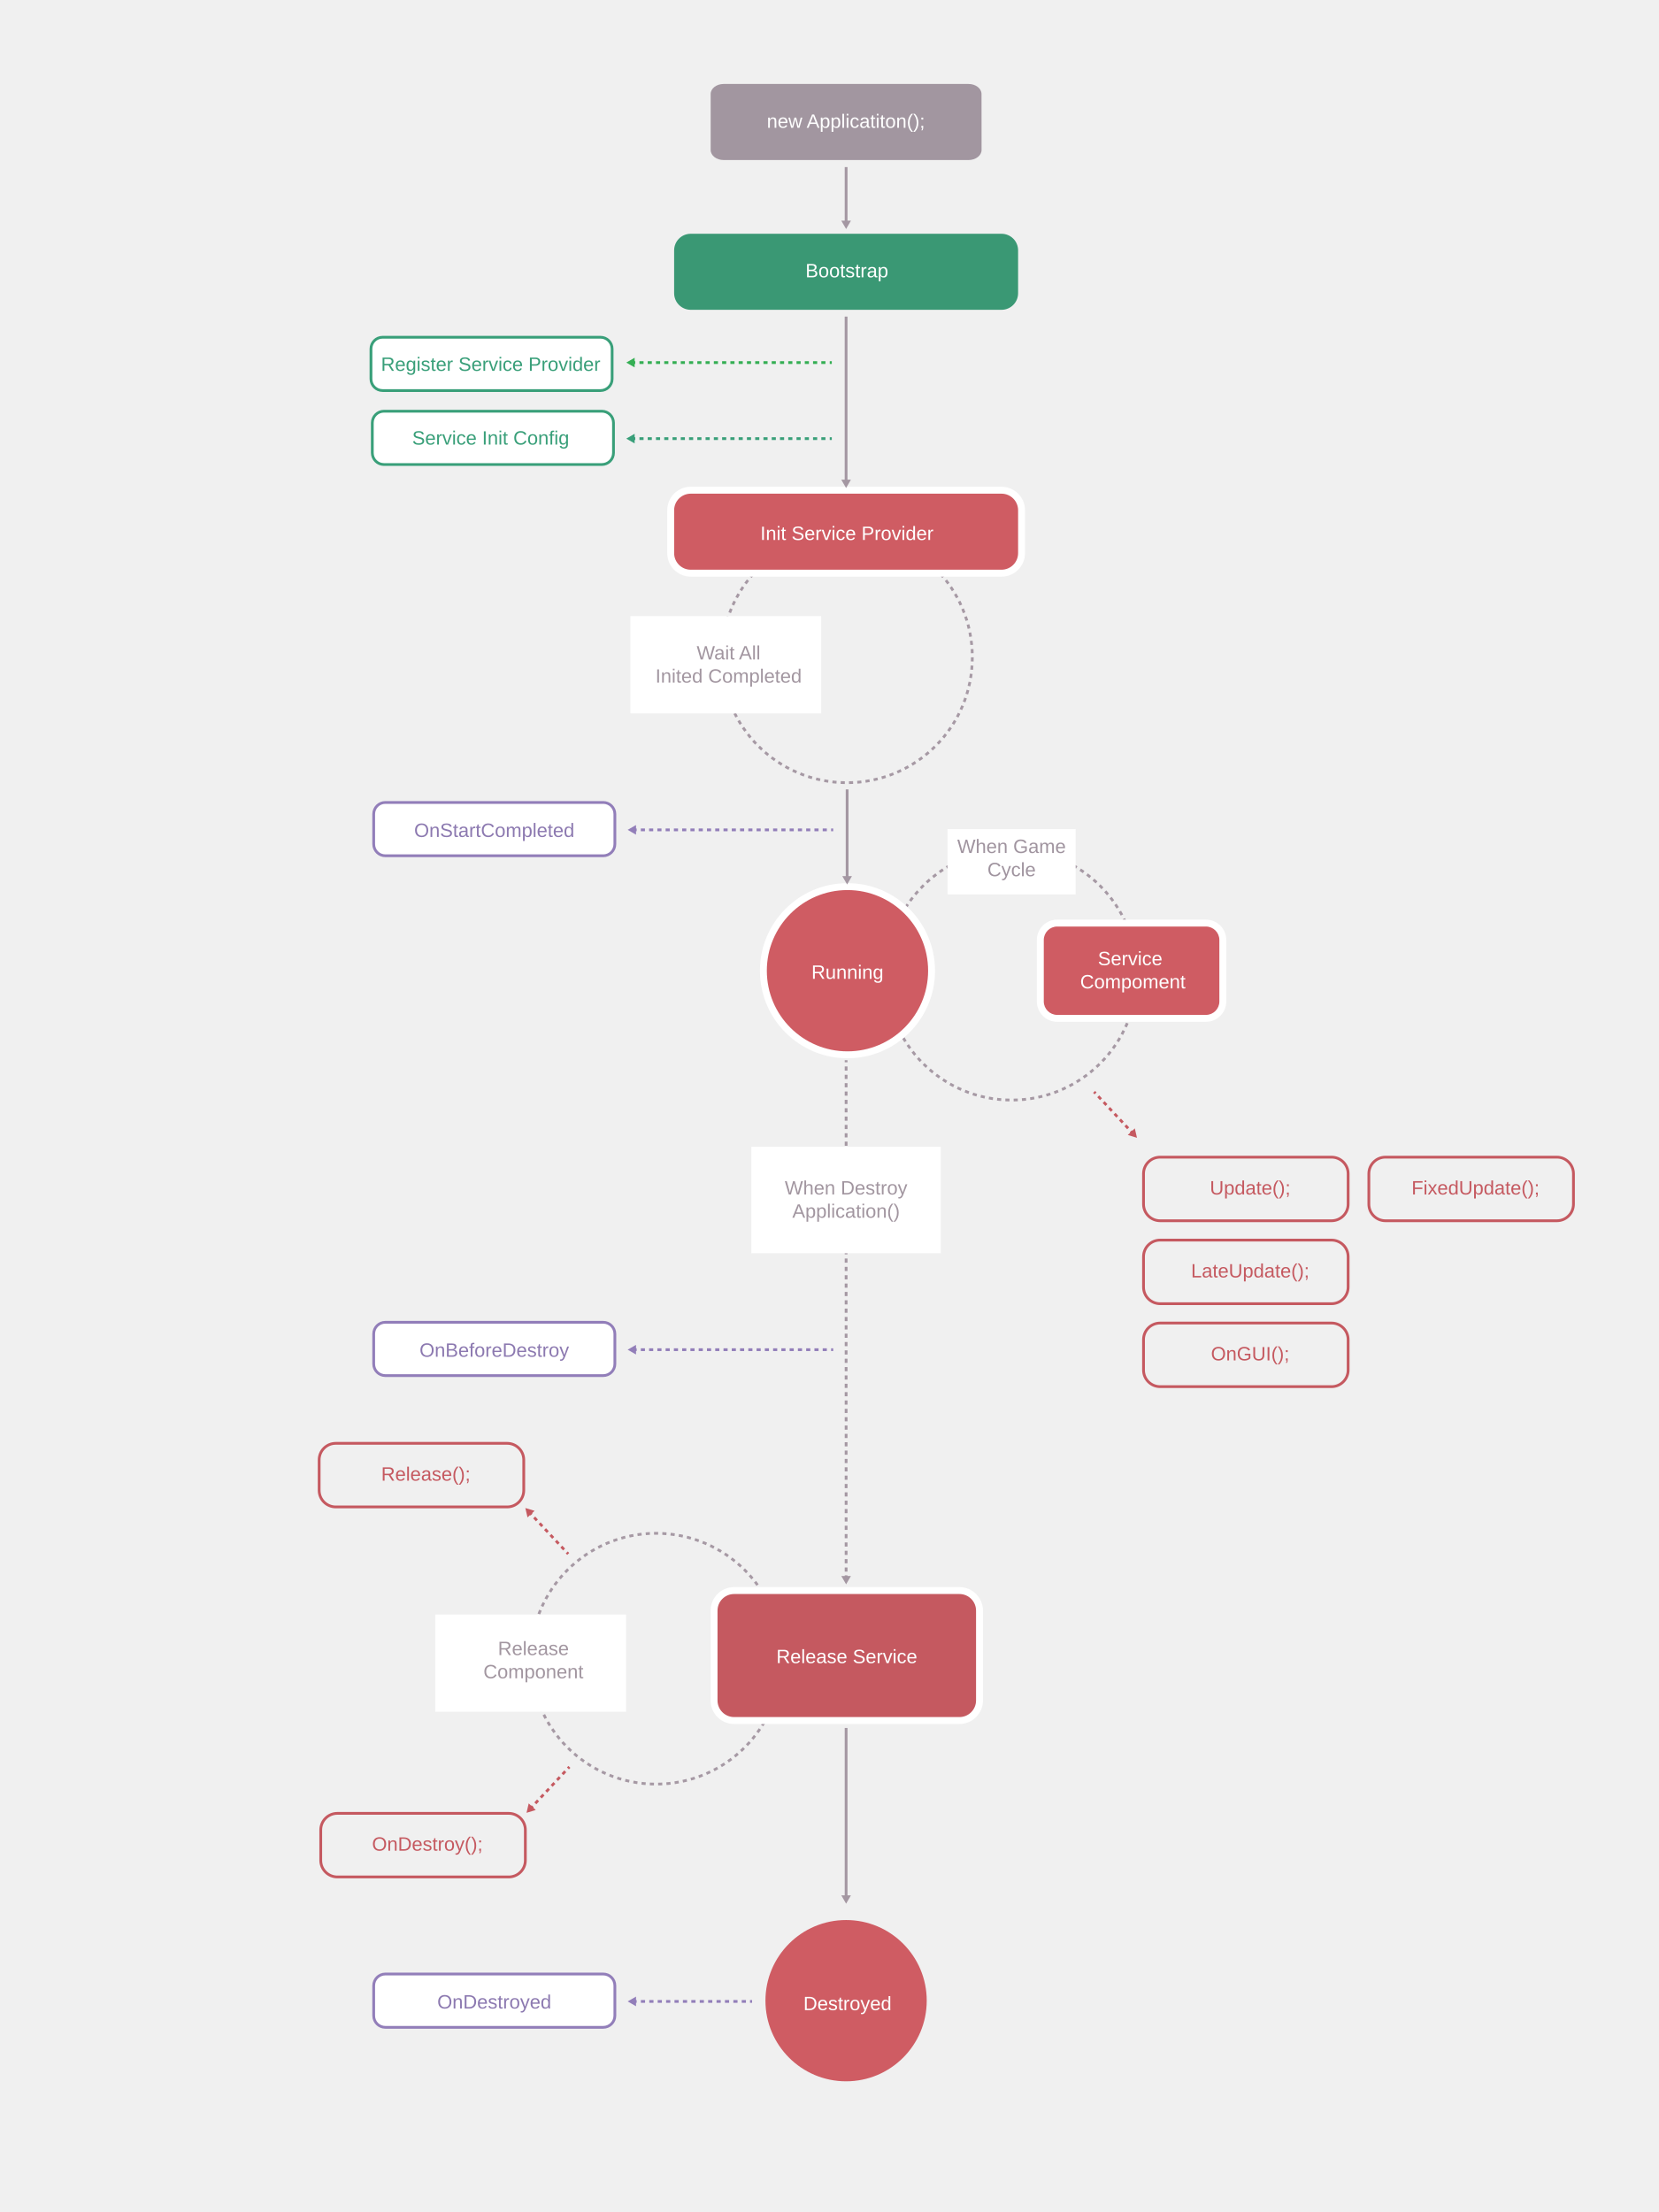
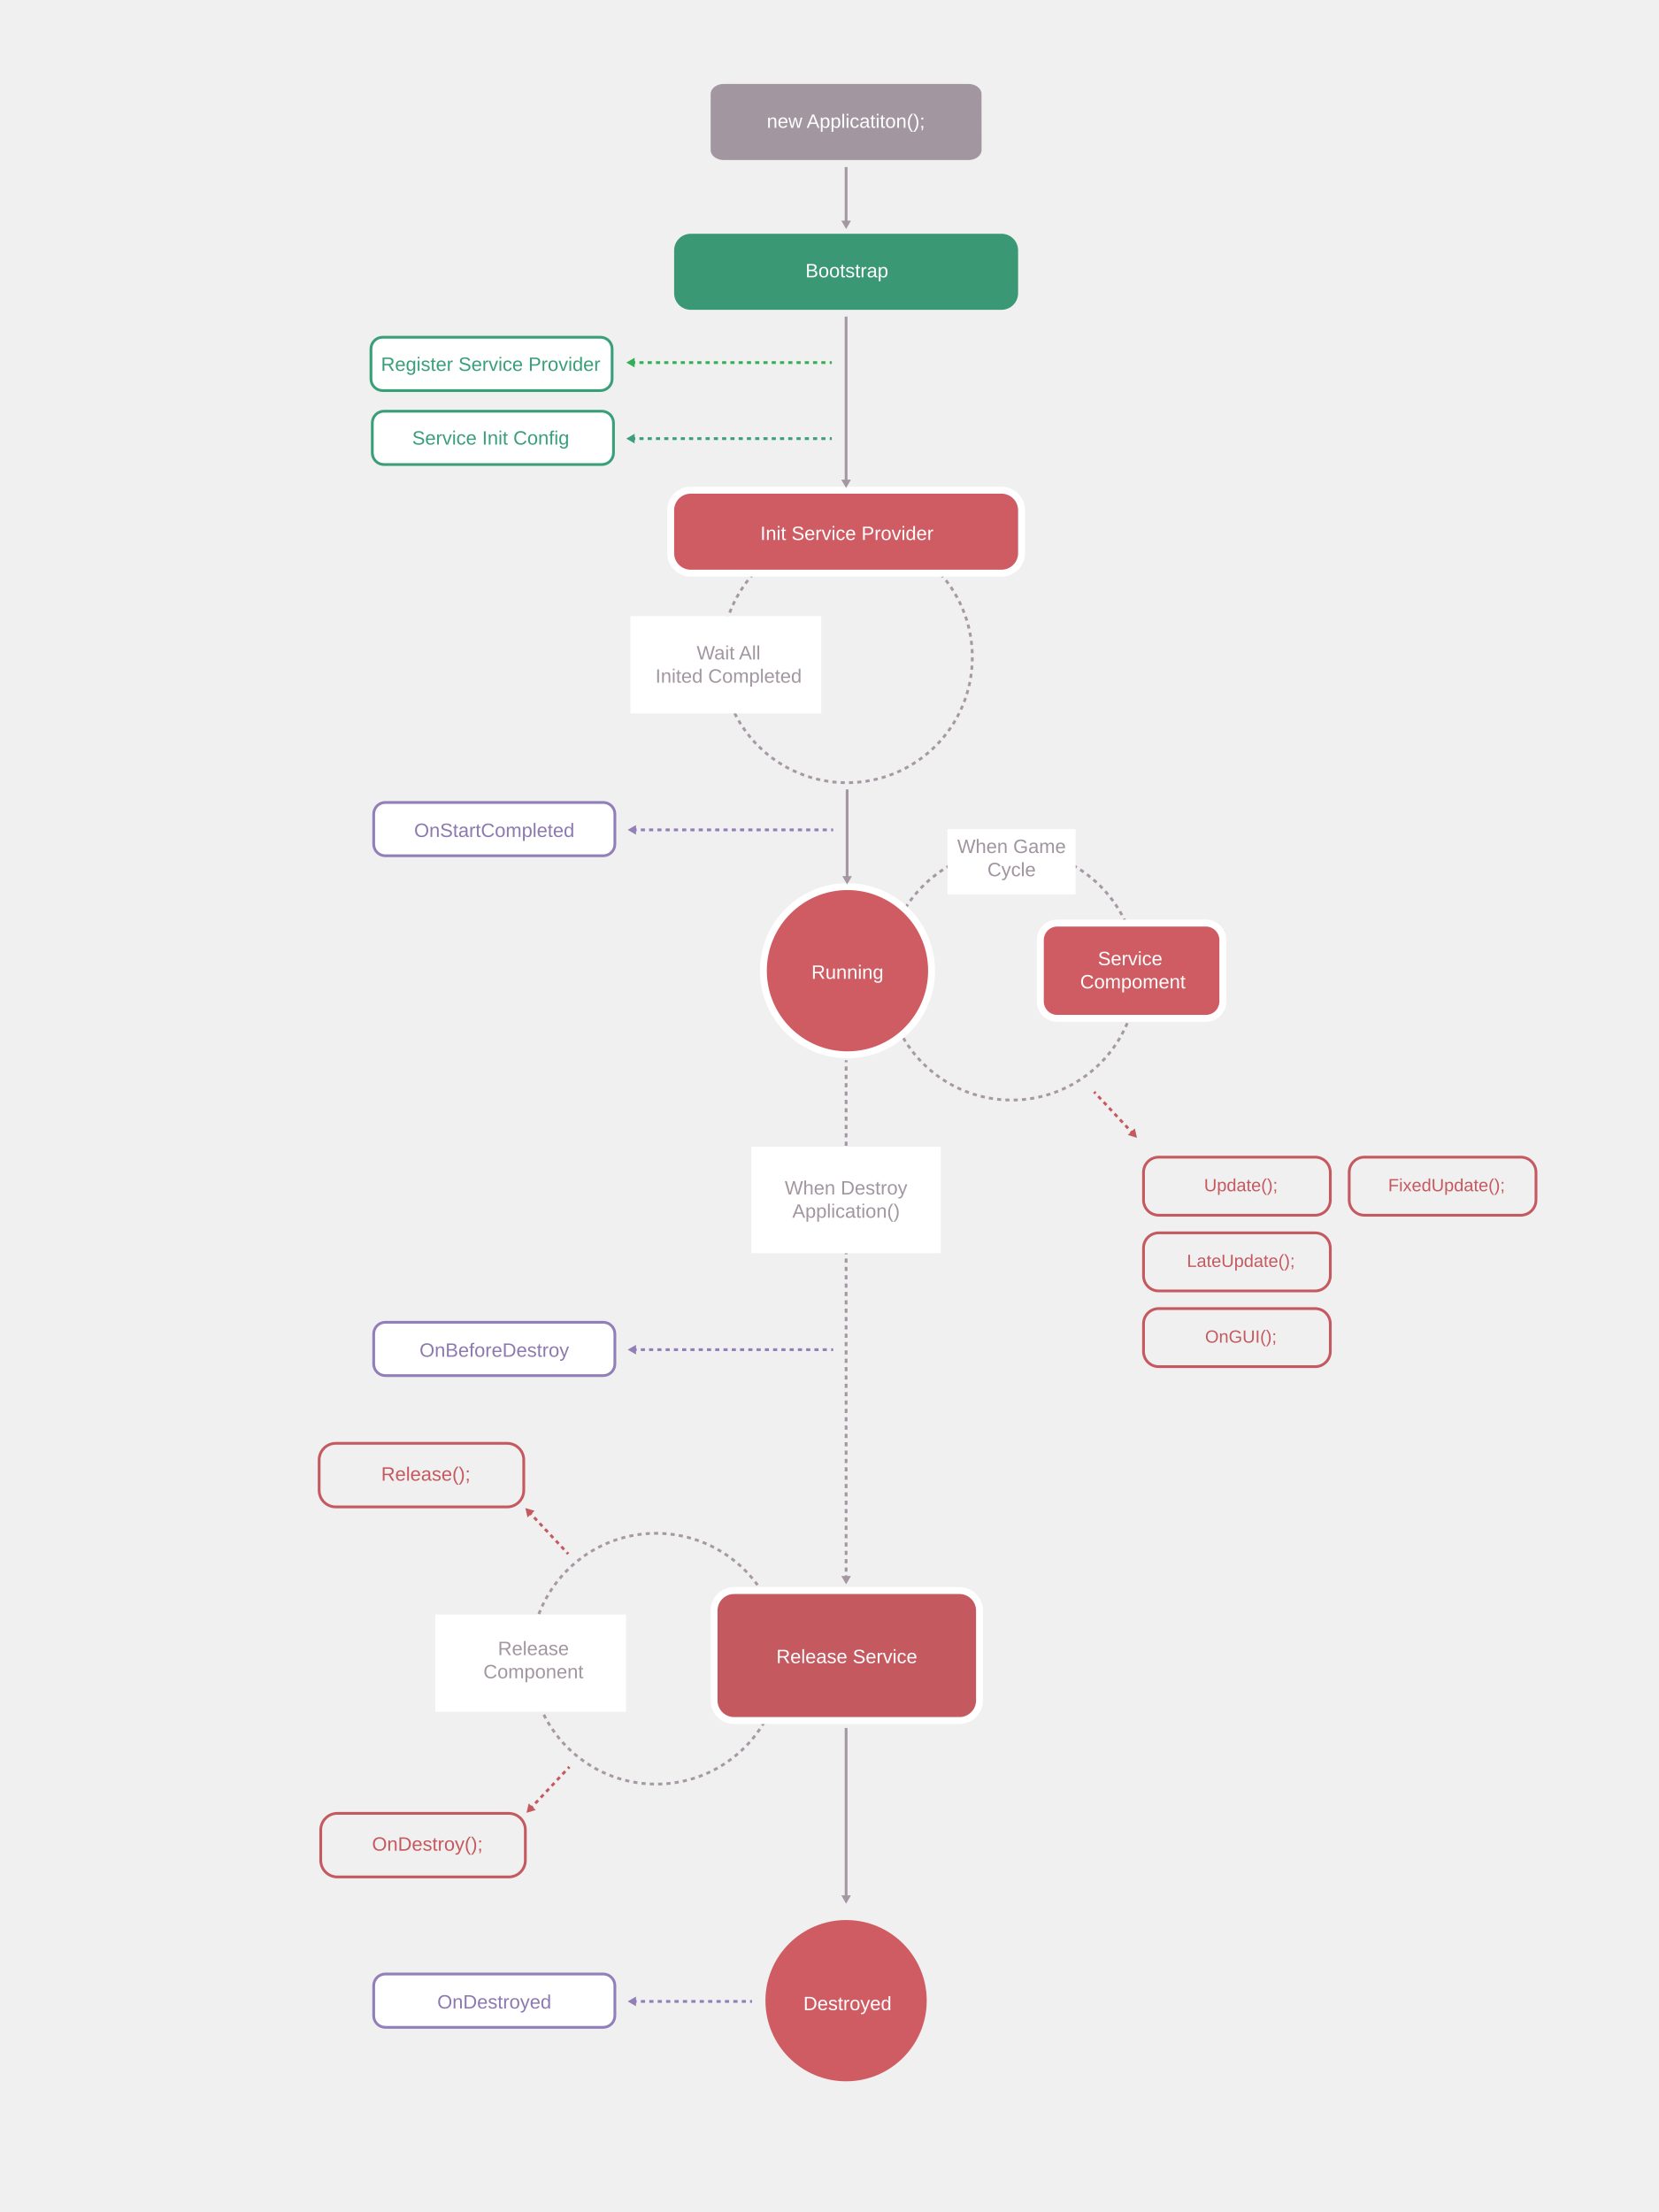
<svg xmlns="http://www.w3.org/2000/svg" id="图层_1" data-name="图层 1" viewBox="0 0 1200 1600">
  <defs>
-     <style>.cls-1,.cls-10,.cls-11,.cls-13,.cls-14,.cls-16,.cls-19,.cls-20,.cls-26,.cls-29,.cls-30,.cls-31{fill:none;}.cls-1{stroke:#a699a4;stroke-dasharray:3 3;}.cls-1,.cls-10,.cls-11,.cls-13,.cls-14,.cls-16,.cls-18,.cls-19,.cls-20,.cls-26,.cls-27,.cls-29,.cls-30,.cls-31,.cls-8{stroke-miterlimit:10;}.cls-1,.cls-10,.cls-11,.cls-13,.cls-14,.cls-16,.cls-18,.cls-19,.cls-20,.cls-26,.cls-29,.cls-30,.cls-31,.cls-8{stroke-width:2px;}.cls-2,.cls-22{fill:#a296a0;}.cls-22,.cls-24,.cls-25,.cls-3,.cls-32,.cls-9{font-size:14px;font-family:ArialMT, Arial;}.cls-18,.cls-27,.cls-3,.cls-7,.cls-8{fill:#fff;}.cls-4{letter-spacing:-0.06em;}.cls-5{fill:#3a9874;}.cls-6{fill:#cf5c63;}.cls-13,.cls-14,.cls-8{stroke:#399f79;}.cls-15,.cls-9{fill:#399f79;}.cls-10,.cls-11{stroke:#35af54;}.cls-11,.cls-14,.cls-20{stroke-dasharray:2.99 2.99;}.cls-12{fill:#35af54;}.cls-16,.cls-26{stroke:#a497a2;}.cls-17{fill:#a497a2;}.cls-18,.cls-19,.cls-20,.cls-29{stroke:#927eb9;}.cls-21{fill:#927eb9;}.cls-23{letter-spacing:-0.04em;}.cls-24{fill:#8c79b0;}.cls-25{fill:#a0949f;}.cls-26{stroke-dasharray:3.02 3.02;}.cls-27{stroke:#fff;}.cls-28,.cls-32{fill:#c55960;}.cls-29{stroke-dasharray:3.04 3.04;}.cls-30,.cls-31{stroke:#c55960;}.cls-31{stroke-dasharray:2.88 2.88;}</style>
+     <style>.cls-1,.cls-10,.cls-11,.cls-13,.cls-14,.cls-16,.cls-19,.cls-20,.cls-26,.cls-29,.cls-30,.cls-31{fill:none;}.cls-1{stroke:#a699a4;stroke-dasharray:3 3;}.cls-1,.cls-10,.cls-11,.cls-13,.cls-14,.cls-16,.cls-18,.cls-19,.cls-20,.cls-26,.cls-27,.cls-29,.cls-30,.cls-31,.cls-8{stroke-miterlimit:10;}.cls-1,.cls-10,.cls-11,.cls-13,.cls-14,.cls-16,.cls-18,.cls-19,.cls-20,.cls-26,.cls-29,.cls-30,.cls-31,.cls-8{stroke-width:2px;}.cls-2,.cls-22{fill:#a296a0;}.cls-22,.cls-24,.cls-25,.cls-3,.cls-32,.cls-9{font-size:14px;}.cls-18,.cls-27,.cls-3,.cls-7,.cls-8{fill:#fff;}.cls-22,.cls-24,.cls-25,.cls-3,.cls-32,.cls-33,.cls-9{font-family:ArialMT, Arial;}.cls-4{letter-spacing:-0.06em;}.cls-5{fill:#3a9874;}.cls-6{fill:#cf5c63;}.cls-13,.cls-14,.cls-8{stroke:#399f79;}.cls-15,.cls-9{fill:#399f79;}.cls-10,.cls-11{stroke:#35af54;}.cls-11,.cls-14,.cls-20{stroke-dasharray:2.99 2.99;}.cls-12{fill:#35af54;}.cls-16,.cls-26{stroke:#a497a2;}.cls-17{fill:#a497a2;}.cls-18,.cls-19,.cls-20,.cls-29{stroke:#927eb9;}.cls-21{fill:#927eb9;}.cls-23{letter-spacing:-0.04em;}.cls-24{fill:#8c79b0;}.cls-25{fill:#a0949f;}.cls-26{stroke-dasharray:3.02 3.02;}.cls-27{stroke:#fff;}.cls-28,.cls-32,.cls-33{fill:#c55960;}.cls-29{stroke-dasharray:3.04 3.04;}.cls-30,.cls-31{stroke:#c55960;}.cls-31{stroke-dasharray:2.88 2.88;}.cls-33{font-size:12.78px;}</style>
  </defs>
  <circle class="cls-1" cx="474.55" cy="1199.79" r="90.71" />
  <circle class="cls-1" cx="731.71" cy="705" r="90.71" />
  <circle class="cls-1" cx="612.6" cy="475.44" r="90.71" />
  <path class="cls-2" d="M710,108.49c0,4-4.21,7.27-9.4,7.27H523.44c-5.19,0-9.4-3.25-9.4-7.27V68c0-4,4.21-7.27,9.4-7.27H700.56c5.19,0,9.4,3.25,9.4,7.27Z" />
  <text class="cls-3" transform="translate(554.66 92.45)">new<tspan class="cls-4" x="25.68" y="0"> </tspan>
    <tspan x="28.8" y="0">Applicatiton();</tspan>
  </text>
  <rect class="cls-5" x="487.62" y="169.09" width="248.8" height="55" rx="12" ry="12" />
  <text class="cls-3" transform="translate(582.6 200.59)">Bootstrap</text>
  <rect class="cls-6" x="485.12" y="354.59" width="253.8" height="60" rx="14.5" ry="14.5" />
  <path class="cls-7" d="M724.42,357.09a12,12,0,0,1,12,12v31a12,12,0,0,1-12,12H499.62a12,12,0,0,1-12-12v-31a12,12,0,0,1,12-12h224.8m0-5H499.62a17,17,0,0,0-17,17v31a17,17,0,0,0,17,17h224.8a17,17,0,0,0,17-17v-31a17,17,0,0,0-17-17Z" />
  <text class="cls-3" transform="translate(549.96 390.59)">Init Service Provider</text>
  <rect class="cls-8" x="268.33" y="243.94" width="174.43" height="38.56" rx="8.41" ry="8.41" />
  <text class="cls-9" transform="translate(275.57 268.26)">Register Service Provider</text>
  <line class="cls-10" x1="458.02" y1="262.26" x2="459.52" y2="262.26" />
  <line class="cls-11" x1="462.52" y1="262.26" x2="598.67" y2="262.26" />
  <line class="cls-10" x1="600.17" y1="262.26" x2="601.67" y2="262.26" />
  <polygon class="cls-12" points="459.05 265.75 453 262.26 459.05 258.77 459.05 265.75" />
  <rect class="cls-8" x="269.3" y="297.44" width="174.45" height="38.56" rx="8.41" ry="8.41" />
  <text class="cls-9" transform="translate(298.13 321.59)">Service Init Config</text>
  <line class="cls-13" x1="458.02" y1="317.26" x2="459.52" y2="317.26" />
  <line class="cls-14" x1="462.52" y1="317.26" x2="598.67" y2="317.26" />
  <line class="cls-13" x1="600.17" y1="317.26" x2="601.67" y2="317.26" />
  <polygon class="cls-15" points="459.05 320.75 453 317.26 459.05 313.77 459.05 320.75" />
  <line class="cls-16" x1="612" y1="229" x2="612" y2="347.98" />
  <polygon class="cls-17" points="608.51 346.95 612 353 615.49 346.95 608.51 346.95" />
  <line class="cls-16" x1="612.02" y1="120.86" x2="612.02" y2="160.64" />
  <polygon class="cls-17" points="608.53 159.62 612.02 165.67 615.51 159.62 608.53 159.62" />
  <path class="cls-6" d="M613,763a60.83,60.83,0,1,1,60.83-60.83A60.9,60.9,0,0,1,613,763Z" />
  <path class="cls-7" d="M613,643.81a58.33,58.33,0,1,1-58.33,58.33A58.33,58.33,0,0,1,613,643.81m0-5a63.33,63.33,0,1,0,63.33,63.33A63.41,63.41,0,0,0,613,638.81Z" />
  <line class="cls-16" x1="612.75" y1="571" x2="612.75" y2="634.75" />
  <polygon class="cls-17" points="609.26 633.73 612.75 639.77 616.24 633.73 609.26 633.73" />
  <rect class="cls-18" x="270.3" y="580.44" width="174.45" height="38.56" rx="8.41" ry="8.41" />
  <line class="cls-19" x1="459.02" y1="600.26" x2="460.52" y2="600.26" />
  <line class="cls-20" x1="463.52" y1="600.26" x2="599.67" y2="600.26" />
  <line class="cls-19" x1="601.17" y1="600.26" x2="602.67" y2="600.26" />
  <polygon class="cls-21" points="460.05 603.75 454 600.26 460.05 596.77 460.05 603.75" />
  <rect class="cls-7" x="456" y="445.67" width="138.01" height="70.33" />
  <text class="cls-22" transform="translate(503.92 477)">
    <tspan class="cls-23">W</tspan>
    <tspan x="12.69" y="0">ait</tspan>
    <tspan class="cls-4" x="27.48" y="0"> </tspan>
    <tspan x="30.6" y="0">All</tspan>
    <tspan x="-29.84" y="16.8">Inited Completed</tspan>
  </text>
  <text class="cls-24" transform="translate(299.56 605.39)">OnStartCompleted</text>
  <text class="cls-3" transform="translate(586.92 708)">Running</text>
  <rect class="cls-7" x="685.37" y="599.72" width="92.67" height="47.23" />
  <text class="cls-25" transform="translate(692.41 617)">When Game<tspan x="21.79" y="16.8">Cycle</tspan>
  </text>
  <rect class="cls-6" x="752.5" y="667.69" width="132" height="68.9" rx="12.21" ry="12.21" />
  <path class="cls-7" d="M872.29,670.19A9.71,9.71,0,0,1,882,679.9v44.49a9.71,9.71,0,0,1-9.71,9.71H764.71a9.71,9.71,0,0,1-9.71-9.71V679.9a9.71,9.71,0,0,1,9.71-9.71H872.29m0-5H764.71A14.72,14.72,0,0,0,750,679.9v44.49a14.72,14.72,0,0,0,14.71,14.71H872.29A14.72,14.72,0,0,0,887,724.39V679.9a14.72,14.72,0,0,0-14.71-14.71Z" />
  <text class="cls-3" transform="translate(794.13 698.14)">Service <tspan x="-12.84" y="16.8">Compoment</tspan>
  </text>
  <line class="cls-16" x1="612.02" y1="766.88" x2="612.02" y2="768.38" />
  <line class="cls-26" x1="612.02" y1="771.39" x2="612.02" y2="1137.97" />
  <line class="cls-16" x1="612.02" y1="1139.48" x2="612.02" y2="1140.98" />
  <polygon class="cls-17" points="608.53 1139.95 612.02 1146 615.51 1139.95 608.53 1139.95" />
  <rect class="cls-27" x="544" y="830" width="136" height="76" />
  <text class="cls-22" transform="translate(567.65 864)">When Destroy<tspan x="5.44" y="16.8">Application()</tspan>
  </text>
  <rect class="cls-28" x="516.5" y="1150.5" width="192" height="94" rx="14.5" ry="14.5" />
  <path class="cls-7" d="M694,1153a12,12,0,0,1,12,12v65a12,12,0,0,1-12,12H531a12,12,0,0,1-12-12v-65a12,12,0,0,1,12-12H694m0-5H531a17,17,0,0,0-17,17v65a17,17,0,0,0,17,17H694a17,17,0,0,0,17-17v-65a17,17,0,0,0-17-17Z" />
  <text class="cls-3" transform="translate(561.53 1203)">Release Service</text>
  <line class="cls-16" x1="612.02" y1="1249.88" x2="612.02" y2="1371.98" />
  <polygon class="cls-17" points="608.53 1370.95 612.02 1377 615.51 1370.95 608.53 1370.95" />
  <circle class="cls-6" cx="612" cy="1447.14" r="58.33" />
  <text class="cls-3" transform="translate(581.09 1454)">Destroyed</text>
  <rect class="cls-18" x="270.3" y="1427.86" width="174.45" height="38.56" rx="8.41" ry="8.41" />
  <line class="cls-19" x1="459.02" y1="1447.69" x2="460.52" y2="1447.69" />
  <line class="cls-29" x1="463.56" y1="1447.69" x2="540.98" y2="1447.69" />
  <line class="cls-19" x1="542.5" y1="1447.69" x2="544" y2="1447.69" />
  <polygon class="cls-21" points="460.05 1451.18 454 1447.68 460.05 1444.19 460.05 1451.18" />
  <text class="cls-24" transform="translate(316.29 1452.81)">OnDestroyed</text>
  <line class="cls-30" x1="411" y1="1124" x2="409.98" y2="1122.9" />
  <line class="cls-31" x1="408.01" y1="1120.8" x2="385.43" y2="1096.61" />
  <line class="cls-30" x1="384.45" y1="1095.55" x2="383.43" y2="1094.46" />
  <polygon class="cls-28" points="386.68 1092.82 380 1090.79 381.57 1097.59 386.68 1092.82" />
  <rect class="cls-30" x="230.85" y="1044" width="148" height="46" rx="12" ry="12" />
  <text class="cls-32" transform="translate(275.71 1071)">Release();</text>
  <line class="cls-30" x1="411.85" y1="1278.04" x2="410.82" y2="1279.14" />
  <line class="cls-31" x1="408.86" y1="1281.24" x2="386.28" y2="1305.43" />
  <line class="cls-30" x1="385.3" y1="1306.49" x2="384.27" y2="1307.58" />
  <polygon class="cls-28" points="382.42 1304.45 380.85 1311.26 387.52 1309.22 382.42 1304.45" />
  <rect class="cls-30" x="232" y="1311.65" width="148" height="46" rx="12" ry="12" />
  <text class="cls-32" transform="translate(269.09 1338.65)">OnDestroy();</text>
  <rect class="cls-7" x="314.84" y="1167.83" width="138.01" height="70.33" />
  <text class="cls-22" transform="translate(360.15 1197.17)">Release<tspan x="-10.51" y="16.8">Component</tspan>
  </text>
  <rect class="cls-18" x="270.3" y="956.44" width="174.45" height="38.56" rx="8.41" ry="8.41" />
  <line class="cls-19" x1="459.02" y1="976.26" x2="460.52" y2="976.26" />
  <line class="cls-20" x1="463.52" y1="976.26" x2="599.67" y2="976.26" />
  <line class="cls-19" x1="601.17" y1="976.26" x2="602.67" y2="976.26" />
  <polygon class="cls-21" points="460.05 979.75 454 976.26 460.05 972.77 460.05 979.75" />
  <text class="cls-24" transform="translate(303.45 981.39)">OnBeforeDestroy</text>
-   <rect class="cls-30" x="827.14" y="837" width="148" height="46" rx="12" ry="12" />
-   <text class="cls-32" transform="translate(875.12 864)">Update();</text>
+   <rect class="cls-30" x="827.14" y="837" width="135.1" height="41.99" rx="10.95" ry="10.95" />
+   <text class="cls-33" transform="translate(870.94 861.65)">Update();</text>
  <line class="cls-30" x1="791.41" y1="789.79" x2="792.43" y2="790.88" />
  <line class="cls-31" x1="794.4" y1="792.99" x2="816.98" y2="817.18" />
  <line class="cls-30" x1="817.96" y1="818.23" x2="818.98" y2="819.33" />
  <polygon class="cls-28" points="815.73 820.96 822.41 823 820.84 816.2 815.73 820.96" />
-   <rect class="cls-30" x="827.14" y="897" width="148" height="46" rx="12" ry="12" />
-   <text class="cls-32" transform="translate(861.5 924)">LateUpdate();</text>
-   <rect class="cls-30" x="990.13" y="837" width="148" height="46" rx="12" ry="12" />
-   <text class="cls-32" transform="translate(1020.99 864)">FixedUpdate();</text>
-   <rect class="cls-30" x="827.14" y="957" width="148" height="46" rx="12" ry="12" />
-   <text class="cls-32" transform="translate(875.91 984)">OnGUI();</text>
+   <rect class="cls-30" x="827.14" y="891.77" width="135.1" height="41.99" rx="10.95" ry="10.95" />
+   <text class="cls-33" transform="translate(858.5 916.41)">LateUpdate();</text>
+   <rect class="cls-30" x="975.92" y="837" width="135.1" height="41.99" rx="10.95" ry="10.95" />
+   <text class="cls-33" transform="translate(1004.09 861.65)">FixedUpdate();</text>
+   <rect class="cls-30" x="827.14" y="946.54" width="135.1" height="41.99" rx="10.95" ry="10.95" />
+   <text class="cls-33" transform="translate(871.66 971.18)">OnGUI();</text>
</svg>
